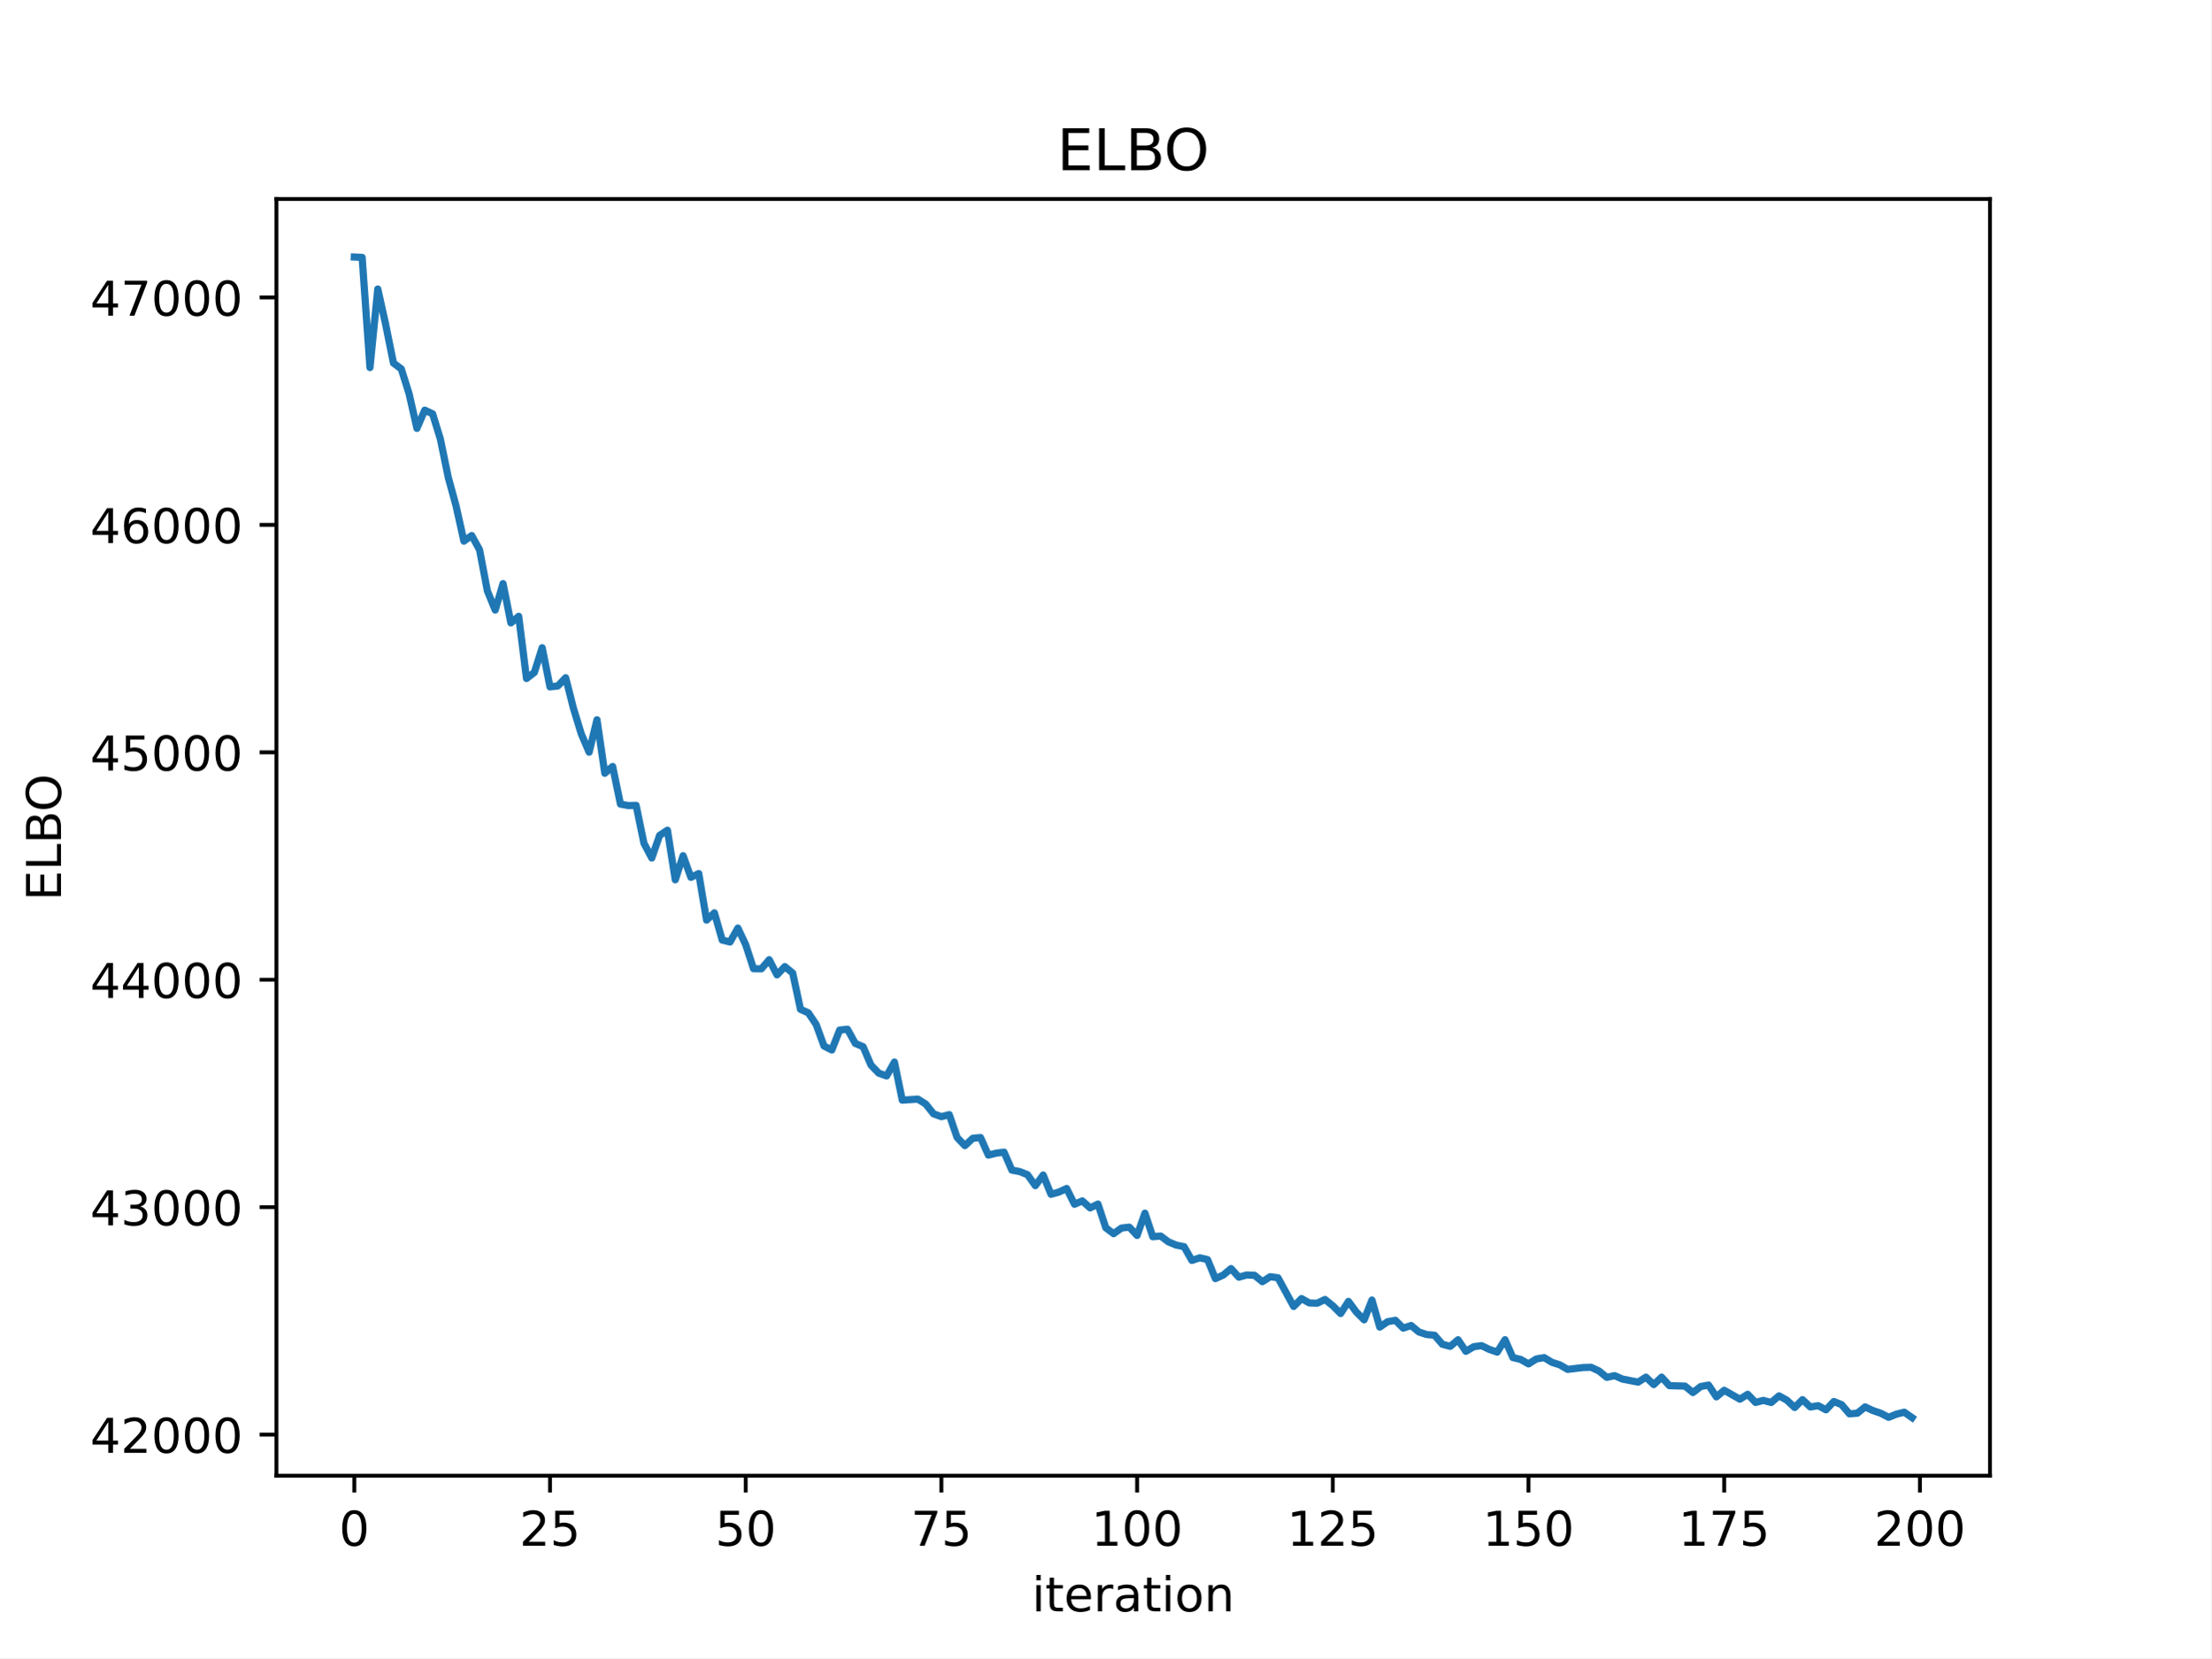
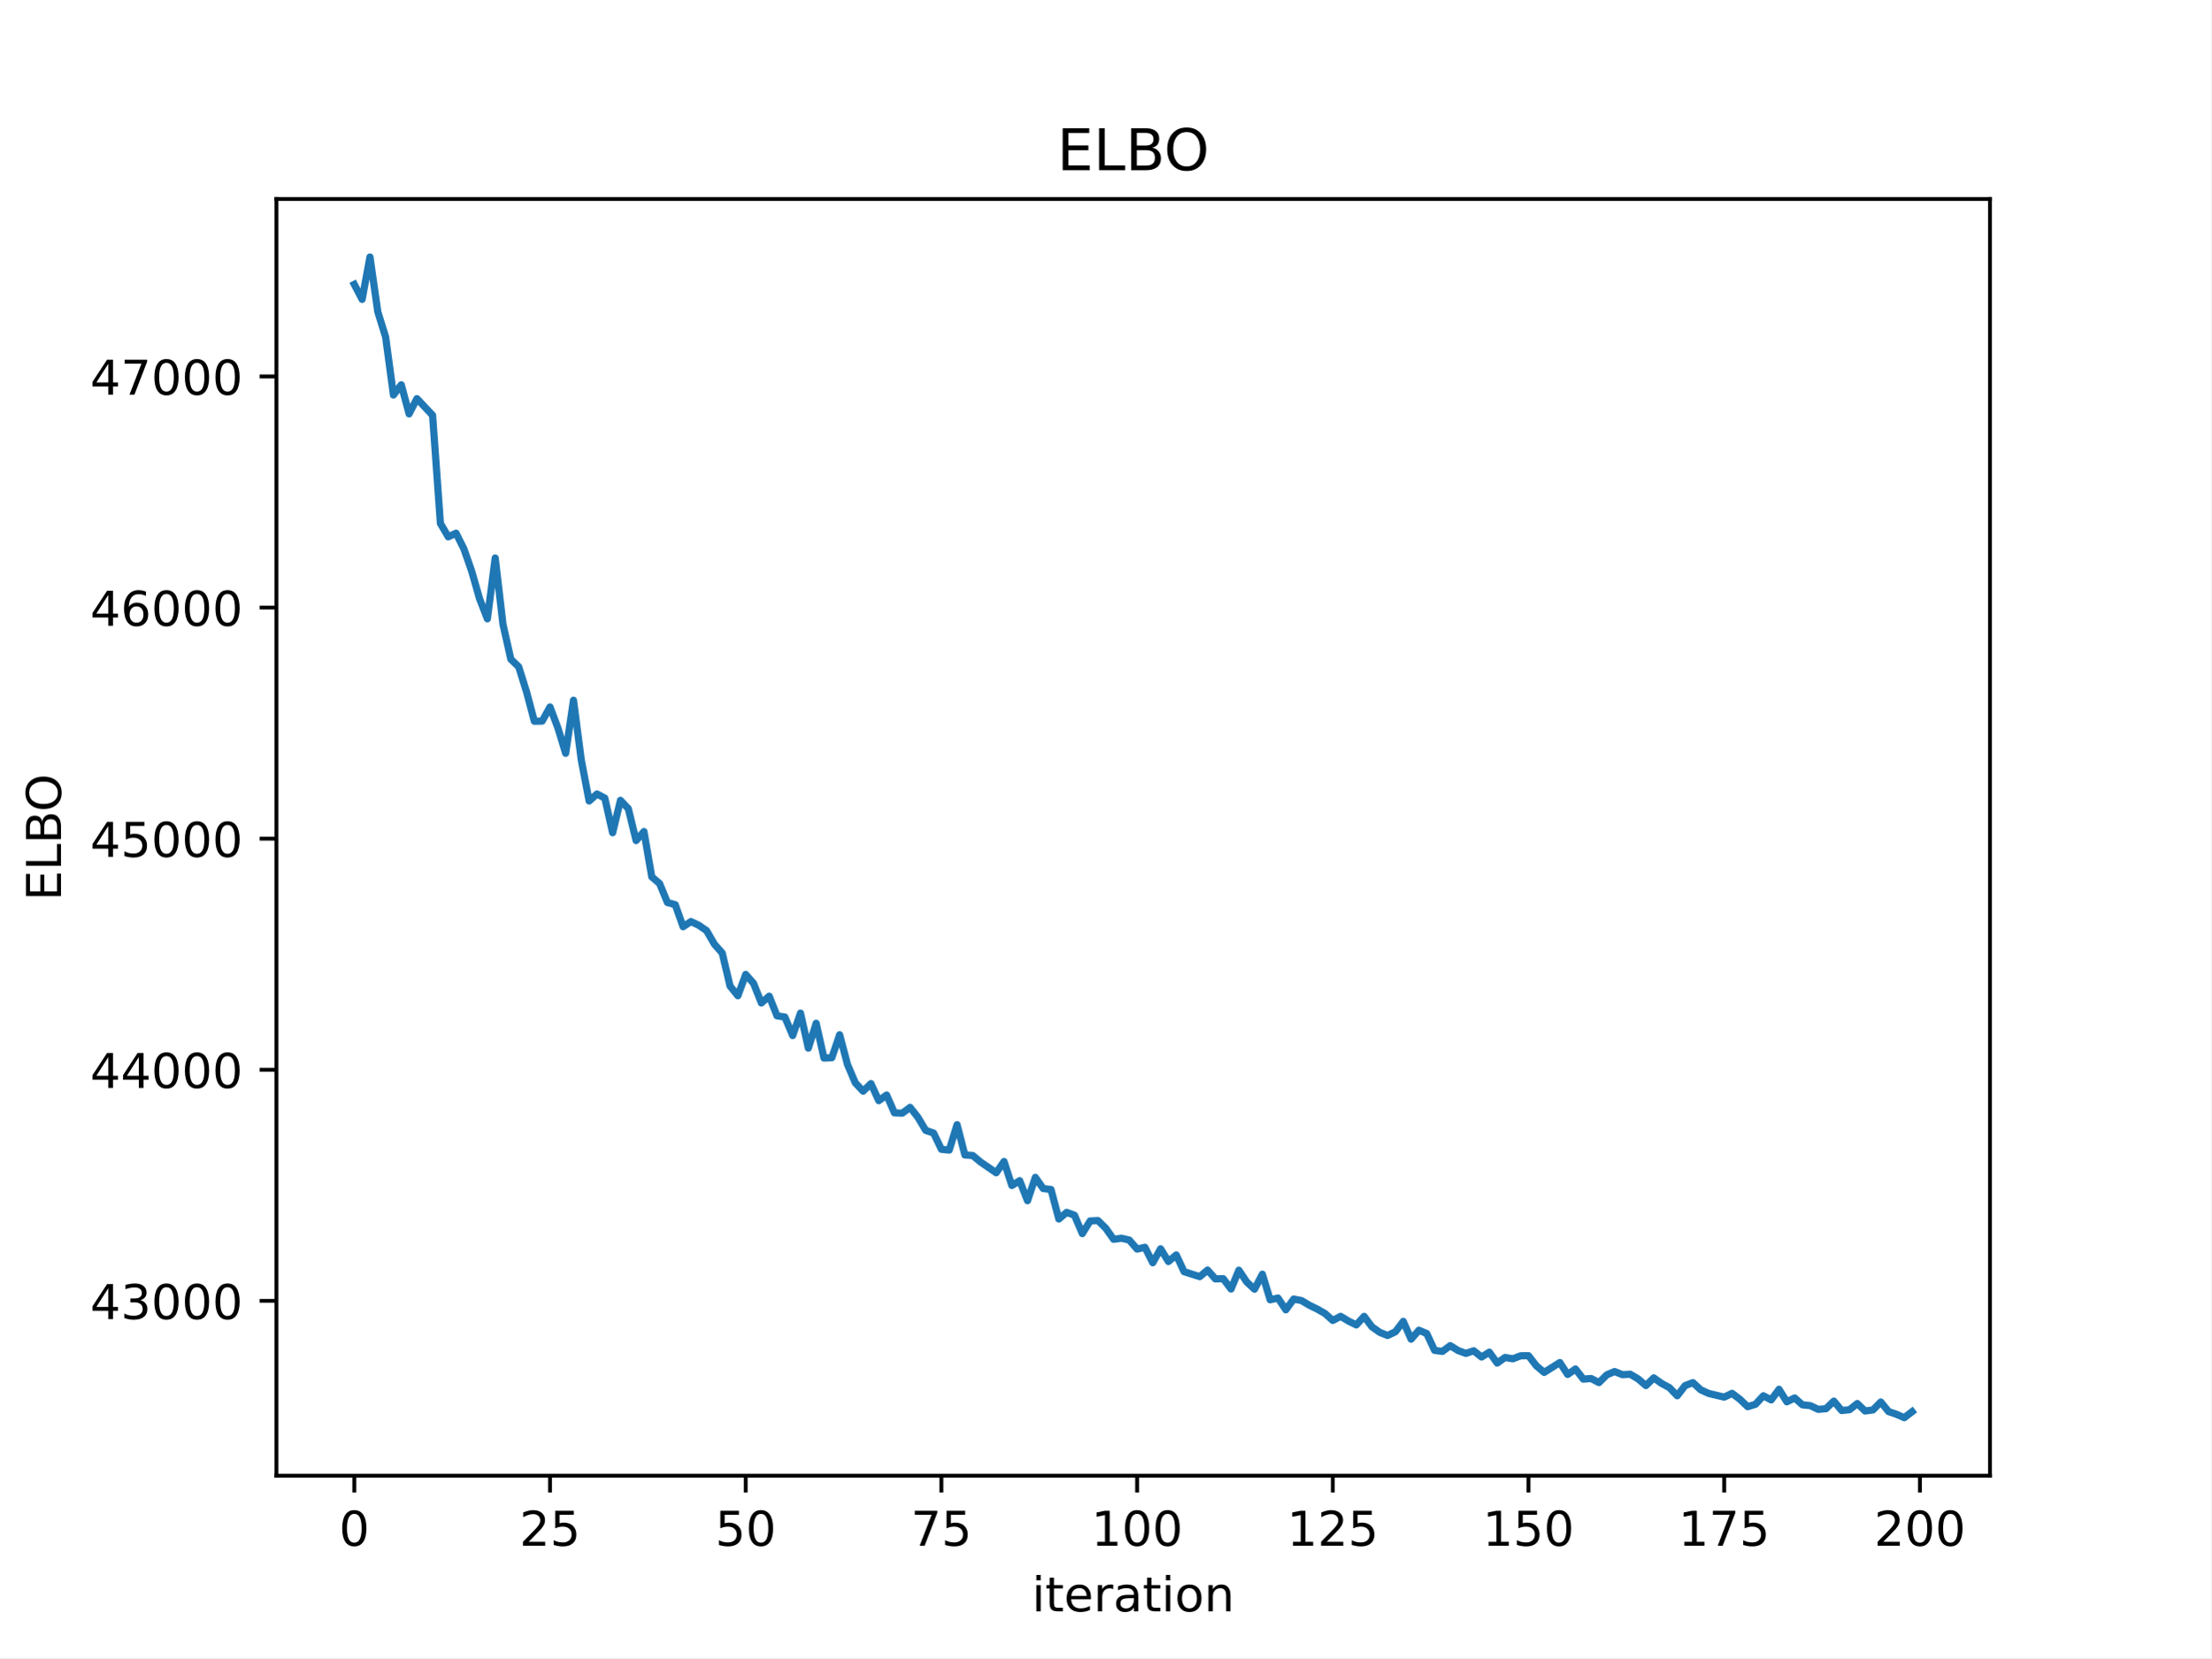
<svg xmlns="http://www.w3.org/2000/svg" xmlns:xlink="http://www.w3.org/1999/xlink" width="460.8pt" height="345.6pt" viewBox="0 0 460.8 345.6" version="1.1">
  <defs>
    <style type="text/css">*{stroke-linejoin: round; stroke-linecap: butt}</style>
  </defs>
  <g id="figure_1">
    <g id="patch_1">
      <path d="M 0 345.6  L 460.8 345.6  L 460.8 0  L 0 0  z " style="fill: #ffffff" />
    </g>
    <g id="axes_1">
      <g id="patch_2">
        <path d="M 57.6 307.584  L 414.72 307.584  L 414.72 41.472  L 57.6 41.472  z " style="fill: #ffffff" />
      </g>
      <g id="matplotlib.axis_1">
        <g id="xtick_1">
          <g id="line2d_1">
            <defs>
-               <path id="m6816fa2b62" d="M 0 0  L 0 3.5  " style="stroke: #000000; stroke-width: 0.8" />
+               <path id="m49bf01a2d7" d="M 0 0  L 0 3.5  " style="stroke: #000000; stroke-width: 0.8" />
            </defs>
            <g>
-               <use xlink:href="#m6816fa2b62" x="73.833" y="307.584" style="stroke: #000000; stroke-width: 0.8" />
+               <use xlink:href="#m49bf01a2d7" x="73.833" y="307.584" style="stroke: #000000; stroke-width: 0.8" />
            </g>
          </g>
          <g id="text_1">
            <g transform="translate(70.65148 322.1824) scale(0.1 -0.1)">
              <defs>
                <path id="DejaVuSans-30" d="M 2034 4250  Q 1547 4250 1301 3770  Q 1056 3291 1056 2328  Q 1056 1369 1301 889  Q 1547 409 2034 409  Q 2525 409 2770 889  Q 3016 1369 3016 2328  Q 3016 3291 2770 3770  Q 2525 4250 2034 4250  z M 2034 4750  Q 2819 4750 3233 4129  Q 3647 3509 3647 2328  Q 3647 1150 3233 529  Q 2819 -91 2034 -91  Q 1250 -91 836 529  Q 422 1150 422 2328  Q 422 3509 836 4129  Q 1250 4750 2034 4750  z " transform="scale(0.015625)" />
              </defs>
              <use xlink:href="#DejaVuSans-30" />
            </g>
          </g>
        </g>
        <g id="xtick_2">
          <g id="line2d_2">
            <g>
-               <use xlink:href="#m6816fa2b62" x="114.618" y="307.584" style="stroke: #000000; stroke-width: 0.8" />
+               <use xlink:href="#m49bf01a2d7" x="114.618" y="307.584" style="stroke: #000000; stroke-width: 0.8" />
            </g>
          </g>
          <g id="text_2">
            <g transform="translate(108.256 322.1824) scale(0.1 -0.1)">
              <defs>
                <path id="DejaVuSans-32" d="M 1228 531  L 3431 531  L 3431 0  L 469 0  L 469 531  Q 828 903 1448 1529  Q 2069 2156 2228 2338  Q 2531 2678 2651 2914  Q 2772 3150 2772 3378  Q 2772 3750 2511 3984  Q 2250 4219 1831 4219  Q 1534 4219 1204 4116  Q 875 4013 500 3803  L 500 4441  Q 881 4594 1212 4672  Q 1544 4750 1819 4750  Q 2544 4750 2975 4387  Q 3406 4025 3406 3419  Q 3406 3131 3298 2873  Q 3191 2616 2906 2266  Q 2828 2175 2409 1742  Q 1991 1309 1228 531  z " transform="scale(0.015625)" />
                <path id="DejaVuSans-35" d="M 691 4666  L 3169 4666  L 3169 4134  L 1269 4134  L 1269 2991  Q 1406 3038 1543 3061  Q 1681 3084 1819 3084  Q 2600 3084 3056 2656  Q 3513 2228 3513 1497  Q 3513 744 3044 326  Q 2575 -91 1722 -91  Q 1428 -91 1123 -41  Q 819 9 494 109  L 494 744  Q 775 591 1075 516  Q 1375 441 1709 441  Q 2250 441 2565 725  Q 2881 1009 2881 1497  Q 2881 1984 2565 2268  Q 2250 2553 1709 2553  Q 1456 2553 1204 2497  Q 953 2441 691 2322  L 691 4666  z " transform="scale(0.015625)" />
              </defs>
              <use xlink:href="#DejaVuSans-32" />
              <use xlink:href="#DejaVuSans-35" transform="translate(63.62305 0)" />
            </g>
          </g>
        </g>
        <g id="xtick_3">
          <g id="line2d_3">
            <g>
-               <use xlink:href="#m6816fa2b62" x="155.404" y="307.584" style="stroke: #000000; stroke-width: 0.8" />
+               <use xlink:href="#m49bf01a2d7" x="155.404" y="307.584" style="stroke: #000000; stroke-width: 0.8" />
            </g>
          </g>
          <g id="text_3">
            <g transform="translate(149.0417 322.1824) scale(0.1 -0.1)">
              <use xlink:href="#DejaVuSans-35" />
              <use xlink:href="#DejaVuSans-30" transform="translate(63.62305 0)" />
            </g>
          </g>
        </g>
        <g id="xtick_4">
          <g id="line2d_4">
            <g>
-               <use xlink:href="#m6816fa2b62" x="196.19" y="307.584" style="stroke: #000000; stroke-width: 0.8" />
+               <use xlink:href="#m49bf01a2d7" x="196.19" y="307.584" style="stroke: #000000; stroke-width: 0.8" />
            </g>
          </g>
          <g id="text_4">
            <g transform="translate(189.8275 322.1824) scale(0.1 -0.1)">
              <defs>
                <path id="DejaVuSans-37" d="M 525 4666  L 3525 4666  L 3525 4397  L 1831 0  L 1172 0  L 2766 4134  L 525 4134  L 525 4666  z " transform="scale(0.015625)" />
              </defs>
              <use xlink:href="#DejaVuSans-37" />
              <use xlink:href="#DejaVuSans-35" transform="translate(63.62305 0)" />
            </g>
          </g>
        </g>
        <g id="xtick_5">
          <g id="line2d_5">
            <g>
-               <use xlink:href="#m6816fa2b62" x="236.976" y="307.584" style="stroke: #000000; stroke-width: 0.8" />
+               <use xlink:href="#m49bf01a2d7" x="236.976" y="307.584" style="stroke: #000000; stroke-width: 0.8" />
            </g>
          </g>
          <g id="text_5">
            <g transform="translate(227.432 322.1824) scale(0.1 -0.1)">
              <defs>
                <path id="DejaVuSans-31" d="M 794 531  L 1825 531  L 1825 4091  L 703 3866  L 703 4441  L 1819 4666  L 2450 4666  L 2450 531  L 3481 531  L 3481 0  L 794 0  L 794 531  z " transform="scale(0.015625)" />
              </defs>
              <use xlink:href="#DejaVuSans-31" />
              <use xlink:href="#DejaVuSans-30" transform="translate(63.62305 0)" />
              <use xlink:href="#DejaVuSans-30" transform="translate(127.2461 0)" />
            </g>
          </g>
        </g>
        <g id="xtick_6">
          <g id="line2d_6">
            <g>
-               <use xlink:href="#m6816fa2b62" x="277.761" y="307.584" style="stroke: #000000; stroke-width: 0.8" />
+               <use xlink:href="#m49bf01a2d7" x="277.761" y="307.584" style="stroke: #000000; stroke-width: 0.8" />
            </g>
          </g>
          <g id="text_6">
            <g transform="translate(268.2177 322.1824) scale(0.1 -0.1)">
              <use xlink:href="#DejaVuSans-31" />
              <use xlink:href="#DejaVuSans-32" transform="translate(63.62305 0)" />
              <use xlink:href="#DejaVuSans-35" transform="translate(127.2461 0)" />
            </g>
          </g>
        </g>
        <g id="xtick_7">
          <g id="line2d_7">
            <g>
-               <use xlink:href="#m6816fa2b62" x="318.547" y="307.584" style="stroke: #000000; stroke-width: 0.8" />
+               <use xlink:href="#m49bf01a2d7" x="318.547" y="307.584" style="stroke: #000000; stroke-width: 0.8" />
            </g>
          </g>
          <g id="text_7">
            <g transform="translate(309.0035 322.1824) scale(0.1 -0.1)">
              <use xlink:href="#DejaVuSans-31" />
              <use xlink:href="#DejaVuSans-35" transform="translate(63.62305 0)" />
              <use xlink:href="#DejaVuSans-30" transform="translate(127.2461 0)" />
            </g>
          </g>
        </g>
        <g id="xtick_8">
          <g id="line2d_8">
            <g>
-               <use xlink:href="#m6816fa2b62" x="359.333" y="307.584" style="stroke: #000000; stroke-width: 0.8" />
+               <use xlink:href="#m49bf01a2d7" x="359.333" y="307.584" style="stroke: #000000; stroke-width: 0.8" />
            </g>
          </g>
          <g id="text_8">
            <g transform="translate(349.7892 322.1824) scale(0.1 -0.1)">
              <use xlink:href="#DejaVuSans-31" />
              <use xlink:href="#DejaVuSans-37" transform="translate(63.62305 0)" />
              <use xlink:href="#DejaVuSans-35" transform="translate(127.2461 0)" />
            </g>
          </g>
        </g>
        <g id="xtick_9">
          <g id="line2d_9">
            <g>
-               <use xlink:href="#m6816fa2b62" x="400.119" y="307.584" style="stroke: #000000; stroke-width: 0.8" />
+               <use xlink:href="#m49bf01a2d7" x="400.119" y="307.584" style="stroke: #000000; stroke-width: 0.8" />
            </g>
          </g>
          <g id="text_9">
            <g transform="translate(390.575 322.1824) scale(0.1 -0.1)">
              <use xlink:href="#DejaVuSans-32" />
              <use xlink:href="#DejaVuSans-30" transform="translate(63.62305 0)" />
              <use xlink:href="#DejaVuSans-30" transform="translate(127.2461 0)" />
            </g>
          </g>
        </g>
        <g id="text_10">
          <g transform="translate(215.0373 335.8606) scale(0.1 -0.1)">
            <defs>
              <path id="DejaVuSans-69" d="M 603 3500  L 1178 3500  L 1178 0  L 603 0  L 603 3500  z M 603 4863  L 1178 4863  L 1178 4134  L 603 4134  L 603 4863  z " transform="scale(0.015625)" />
              <path id="DejaVuSans-74" d="M 1172 4494  L 1172 3500  L 2356 3500  L 2356 3053  L 1172 3053  L 1172 1153  Q 1172 725 1289 603  Q 1406 481 1766 481  L 2356 481  L 2356 0  L 1766 0  Q 1100 0 847 248  Q 594 497 594 1153  L 594 3053  L 172 3053  L 172 3500  L 594 3500  L 594 4494  L 1172 4494  z " transform="scale(0.015625)" />
              <path id="DejaVuSans-65" d="M 3597 1894  L 3597 1613  L 953 1613  Q 991 1019 1311 708  Q 1631 397 2203 397  Q 2534 397 2845 478  Q 3156 559 3463 722  L 3463 178  Q 3153 47 2828 -22  Q 2503 -91 2169 -91  Q 1331 -91 842 396  Q 353 884 353 1716  Q 353 2575 817 3079  Q 1281 3584 2069 3584  Q 2775 3584 3186 3129  Q 3597 2675 3597 1894  z M 3022 2063  Q 3016 2534 2758 2815  Q 2500 3097 2075 3097  Q 1594 3097 1305 2825  Q 1016 2553 972 2059  L 3022 2063  z " transform="scale(0.015625)" />
              <path id="DejaVuSans-72" d="M 2631 2963  Q 2534 3019 2420 3045  Q 2306 3072 2169 3072  Q 1681 3072 1420 2755  Q 1159 2438 1159 1844  L 1159 0  L 581 0  L 581 3500  L 1159 3500  L 1159 2956  Q 1341 3275 1631 3429  Q 1922 3584 2338 3584  Q 2397 3584 2469 3576  Q 2541 3569 2628 3553  L 2631 2963  z " transform="scale(0.015625)" />
              <path id="DejaVuSans-61" d="M 2194 1759  Q 1497 1759 1228 1600  Q 959 1441 959 1056  Q 959 750 1161 570  Q 1363 391 1709 391  Q 2188 391 2477 730  Q 2766 1069 2766 1631  L 2766 1759  L 2194 1759  z M 3341 1997  L 3341 0  L 2766 0  L 2766 531  Q 2569 213 2275 61  Q 1981 -91 1556 -91  Q 1019 -91 701 211  Q 384 513 384 1019  Q 384 1609 779 1909  Q 1175 2209 1959 2209  L 2766 2209  L 2766 2266  Q 2766 2663 2505 2880  Q 2244 3097 1772 3097  Q 1472 3097 1187 3025  Q 903 2953 641 2809  L 641 3341  Q 956 3463 1253 3523  Q 1550 3584 1831 3584  Q 2591 3584 2966 3190  Q 3341 2797 3341 1997  z " transform="scale(0.015625)" />
              <path id="DejaVuSans-6f" d="M 1959 3097  Q 1497 3097 1228 2736  Q 959 2375 959 1747  Q 959 1119 1226 758  Q 1494 397 1959 397  Q 2419 397 2687 759  Q 2956 1122 2956 1747  Q 2956 2369 2687 2733  Q 2419 3097 1959 3097  z M 1959 3584  Q 2709 3584 3137 3096  Q 3566 2609 3566 1747  Q 3566 888 3137 398  Q 2709 -91 1959 -91  Q 1206 -91 779 398  Q 353 888 353 1747  Q 353 2609 779 3096  Q 1206 3584 1959 3584  z " transform="scale(0.015625)" />
              <path id="DejaVuSans-6e" d="M 3513 2113  L 3513 0  L 2938 0  L 2938 2094  Q 2938 2591 2744 2837  Q 2550 3084 2163 3084  Q 1697 3084 1428 2787  Q 1159 2491 1159 1978  L 1159 0  L 581 0  L 581 3500  L 1159 3500  L 1159 2956  Q 1366 3272 1645 3428  Q 1925 3584 2291 3584  Q 2894 3584 3203 3211  Q 3513 2838 3513 2113  z " transform="scale(0.015625)" />
            </defs>
            <use xlink:href="#DejaVuSans-69" />
            <use xlink:href="#DejaVuSans-74" transform="translate(27.7832 0)" />
            <use xlink:href="#DejaVuSans-65" transform="translate(66.99219 0)" />
            <use xlink:href="#DejaVuSans-72" transform="translate(128.5156 0)" />
            <use xlink:href="#DejaVuSans-61" transform="translate(169.6289 0)" />
            <use xlink:href="#DejaVuSans-74" transform="translate(230.9082 0)" />
            <use xlink:href="#DejaVuSans-69" transform="translate(270.1172 0)" />
            <use xlink:href="#DejaVuSans-6f" transform="translate(297.9004 0)" />
            <use xlink:href="#DejaVuSans-6e" transform="translate(359.082 0)" />
          </g>
        </g>
      </g>
      <g id="matplotlib.axis_2">
        <g id="ytick_1">
          <g id="line2d_10">
            <defs>
-               <path id="mb16b2aeb9f" d="M 0 0  L -3.5 0  " style="stroke: #000000; stroke-width: 0.8" />
+               <path id="m667ee20d39" d="M 0 0  L -3.5 0  " style="stroke: #000000; stroke-width: 0.8" />
            </defs>
            <g>
-               <use xlink:href="#mb16b2aeb9f" x="57.6" y="299.018" style="stroke: #000000; stroke-width: 0.8" />
+               <use xlink:href="#m667ee20d39" x="57.6" y="271.141" style="stroke: #000000; stroke-width: 0.8" />
            </g>
          </g>
          <g id="text_11">
-             <g transform="translate(18.7875 302.8172) scale(0.1 -0.1)">
+             <g transform="translate(18.7875 274.9406) scale(0.1 -0.1)">
              <defs>
                <path id="DejaVuSans-34" d="M 2419 4116  L 825 1625  L 2419 1625  L 2419 4116  z M 2253 4666  L 3047 4666  L 3047 1625  L 3713 1625  L 3713 1100  L 3047 1100  L 3047 0  L 2419 0  L 2419 1100  L 313 1100  L 313 1709  L 2253 4666  z " transform="scale(0.015625)" />
-               </defs>
-               <use xlink:href="#DejaVuSans-34" />
-               <use xlink:href="#DejaVuSans-32" transform="translate(63.62305 0)" />
+                 <path id="DejaVuSans-33" d="M 2597 2516  Q 3050 2419 3304 2112  Q 3559 1806 3559 1356  Q 3559 666 3084 287  Q 2609 -91 1734 -91  Q 1441 -91 1130 -33  Q 819 25 488 141  L 488 750  Q 750 597 1062 519  Q 1375 441 1716 441  Q 2309 441 2620 675  Q 2931 909 2931 1356  Q 2931 1769 2642 2001  Q 2353 2234 1838 2234  L 1294 2234  L 1294 2753  L 1863 2753  Q 2328 2753 2575 2939  Q 2822 3125 2822 3475  Q 2822 3834 2567 4026  Q 2313 4219 1838 4219  Q 1578 4219 1281 4162  Q 984 4106 628 3988  L 628 4550  Q 988 4650 1302 4700  Q 1616 4750 1894 4750  Q 2613 4750 3031 4423  Q 3450 4097 3450 3541  Q 3450 3153 3228 2886  Q 3006 2619 2597 2516  z " transform="scale(0.015625)" />
+               </defs>
+               <use xlink:href="#DejaVuSans-34" />
+               <use xlink:href="#DejaVuSans-33" transform="translate(63.62305 0)" />
              <use xlink:href="#DejaVuSans-30" transform="translate(127.2461 0)" />
              <use xlink:href="#DejaVuSans-30" transform="translate(190.8691 0)" />
              <use xlink:href="#DejaVuSans-30" transform="translate(254.4922 0)" />
            </g>
          </g>
        </g>
        <g id="ytick_2">
          <g id="line2d_11">
            <g>
-               <use xlink:href="#mb16b2aeb9f" x="57.6" y="251.613" style="stroke: #000000; stroke-width: 0.8" />
+               <use xlink:href="#m667ee20d39" x="57.6" y="222.971" style="stroke: #000000; stroke-width: 0.8" />
            </g>
          </g>
          <g id="text_12">
-             <g transform="translate(18.7875 255.412) scale(0.1 -0.1)">
-               <defs>
-                 <path id="DejaVuSans-33" d="M 2597 2516  Q 3050 2419 3304 2112  Q 3559 1806 3559 1356  Q 3559 666 3084 287  Q 2609 -91 1734 -91  Q 1441 -91 1130 -33  Q 819 25 488 141  L 488 750  Q 750 597 1062 519  Q 1375 441 1716 441  Q 2309 441 2620 675  Q 2931 909 2931 1356  Q 2931 1769 2642 2001  Q 2353 2234 1838 2234  L 1294 2234  L 1294 2753  L 1863 2753  Q 2328 2753 2575 2939  Q 2822 3125 2822 3475  Q 2822 3834 2567 4026  Q 2313 4219 1838 4219  Q 1578 4219 1281 4162  Q 984 4106 628 3988  L 628 4550  Q 988 4650 1302 4700  Q 1616 4750 1894 4750  Q 2613 4750 3031 4423  Q 3450 4097 3450 3541  Q 3450 3153 3228 2886  Q 3006 2619 2597 2516  z " transform="scale(0.015625)" />
-               </defs>
-               <use xlink:href="#DejaVuSans-34" />
-               <use xlink:href="#DejaVuSans-33" transform="translate(63.62305 0)" />
+             <g transform="translate(18.7875 226.7697) scale(0.1 -0.1)">
+               <use xlink:href="#DejaVuSans-34" />
+               <use xlink:href="#DejaVuSans-34" transform="translate(63.62305 0)" />
              <use xlink:href="#DejaVuSans-30" transform="translate(127.2461 0)" />
              <use xlink:href="#DejaVuSans-30" transform="translate(190.8691 0)" />
              <use xlink:href="#DejaVuSans-30" transform="translate(254.4922 0)" />
            </g>
          </g>
        </g>
        <g id="ytick_3">
          <g id="line2d_12">
            <g>
-               <use xlink:href="#mb16b2aeb9f" x="57.6" y="204.208" style="stroke: #000000; stroke-width: 0.8" />
+               <use xlink:href="#m667ee20d39" x="57.6" y="174.8" style="stroke: #000000; stroke-width: 0.8" />
            </g>
          </g>
          <g id="text_13">
-             <g transform="translate(18.7875 208.0069) scale(0.1 -0.1)">
-               <use xlink:href="#DejaVuSans-34" />
-               <use xlink:href="#DejaVuSans-34" transform="translate(63.62305 0)" />
+             <g transform="translate(18.7875 178.5988) scale(0.1 -0.1)">
+               <use xlink:href="#DejaVuSans-34" />
+               <use xlink:href="#DejaVuSans-35" transform="translate(63.62305 0)" />
              <use xlink:href="#DejaVuSans-30" transform="translate(127.2461 0)" />
              <use xlink:href="#DejaVuSans-30" transform="translate(190.8691 0)" />
              <use xlink:href="#DejaVuSans-30" transform="translate(254.4922 0)" />
            </g>
          </g>
        </g>
        <g id="ytick_4">
          <g id="line2d_13">
            <g>
-               <use xlink:href="#mb16b2aeb9f" x="57.6" y="156.802" style="stroke: #000000; stroke-width: 0.8" />
+               <use xlink:href="#m667ee20d39" x="57.6" y="126.629" style="stroke: #000000; stroke-width: 0.8" />
            </g>
          </g>
          <g id="text_14">
-             <g transform="translate(18.7875 160.6017) scale(0.1 -0.1)">
-               <use xlink:href="#DejaVuSans-34" />
-               <use xlink:href="#DejaVuSans-35" transform="translate(63.62305 0)" />
+             <g transform="translate(18.7875 130.428) scale(0.1 -0.1)">
+               <defs>
+                 <path id="DejaVuSans-36" d="M 2113 2584  Q 1688 2584 1439 2293  Q 1191 2003 1191 1497  Q 1191 994 1439 701  Q 1688 409 2113 409  Q 2538 409 2786 701  Q 3034 994 3034 1497  Q 3034 2003 2786 2293  Q 2538 2584 2113 2584  z M 3366 4563  L 3366 3988  Q 3128 4100 2886 4159  Q 2644 4219 2406 4219  Q 1781 4219 1451 3797  Q 1122 3375 1075 2522  Q 1259 2794 1537 2939  Q 1816 3084 2150 3084  Q 2853 3084 3261 2657  Q 3669 2231 3669 1497  Q 3669 778 3244 343  Q 2819 -91 2113 -91  Q 1303 -91 875 529  Q 447 1150 447 2328  Q 447 3434 972 4092  Q 1497 4750 2381 4750  Q 2619 4750 2861 4703  Q 3103 4656 3366 4563  z " transform="scale(0.015625)" />
+               </defs>
+               <use xlink:href="#DejaVuSans-34" />
+               <use xlink:href="#DejaVuSans-36" transform="translate(63.62305 0)" />
              <use xlink:href="#DejaVuSans-30" transform="translate(127.2461 0)" />
              <use xlink:href="#DejaVuSans-30" transform="translate(190.8691 0)" />
              <use xlink:href="#DejaVuSans-30" transform="translate(254.4922 0)" />
            </g>
          </g>
        </g>
        <g id="ytick_5">
          <g id="line2d_14">
            <g>
-               <use xlink:href="#mb16b2aeb9f" x="57.6" y="109.397" style="stroke: #000000; stroke-width: 0.8" />
+               <use xlink:href="#m667ee20d39" x="57.6" y="78.458" style="stroke: #000000; stroke-width: 0.8" />
            </g>
          </g>
          <g id="text_15">
-             <g transform="translate(18.7875 113.1965) scale(0.1 -0.1)">
-               <defs>
-                 <path id="DejaVuSans-36" d="M 2113 2584  Q 1688 2584 1439 2293  Q 1191 2003 1191 1497  Q 1191 994 1439 701  Q 1688 409 2113 409  Q 2538 409 2786 701  Q 3034 994 3034 1497  Q 3034 2003 2786 2293  Q 2538 2584 2113 2584  z M 3366 4563  L 3366 3988  Q 3128 4100 2886 4159  Q 2644 4219 2406 4219  Q 1781 4219 1451 3797  Q 1122 3375 1075 2522  Q 1259 2794 1537 2939  Q 1816 3084 2150 3084  Q 2853 3084 3261 2657  Q 3669 2231 3669 1497  Q 3669 778 3244 343  Q 2819 -91 2113 -91  Q 1303 -91 875 529  Q 447 1150 447 2328  Q 447 3434 972 4092  Q 1497 4750 2381 4750  Q 2619 4750 2861 4703  Q 3103 4656 3366 4563  z " transform="scale(0.015625)" />
-               </defs>
-               <use xlink:href="#DejaVuSans-34" />
-               <use xlink:href="#DejaVuSans-36" transform="translate(63.62305 0)" />
-               <use xlink:href="#DejaVuSans-30" transform="translate(127.2461 0)" />
-               <use xlink:href="#DejaVuSans-30" transform="translate(190.8691 0)" />
-               <use xlink:href="#DejaVuSans-30" transform="translate(254.4922 0)" />
-             </g>
-           </g>
-         </g>
-         <g id="ytick_6">
-           <g id="line2d_15">
-             <g>
-               <use xlink:href="#mb16b2aeb9f" x="57.6" y="61.992" style="stroke: #000000; stroke-width: 0.8" />
-             </g>
-           </g>
-           <g id="text_16">
-             <g transform="translate(18.7875 65.79127) scale(0.1 -0.1)">
+             <g transform="translate(18.7875 82.25708) scale(0.1 -0.1)">
              <use xlink:href="#DejaVuSans-34" />
              <use xlink:href="#DejaVuSans-37" transform="translate(63.62305 0)" />
              <use xlink:href="#DejaVuSans-30" transform="translate(127.2461 0)" />
              <use xlink:href="#DejaVuSans-30" transform="translate(190.8691 0)" />
              <use xlink:href="#DejaVuSans-30" transform="translate(254.4922 0)" />
            </g>
          </g>
        </g>
-         <g id="text_17">
+         <g id="text_16">
          <g transform="translate(12.70781 187.7522) rotate(-90) scale(0.1 -0.1)">
            <defs>
              <path id="DejaVuSans-45" d="M 628 4666  L 3578 4666  L 3578 4134  L 1259 4134  L 1259 2753  L 3481 2753  L 3481 2222  L 1259 2222  L 1259 531  L 3634 531  L 3634 0  L 628 0  L 628 4666  z " transform="scale(0.015625)" />
              <path id="DejaVuSans-4c" d="M 628 4666  L 1259 4666  L 1259 531  L 3531 531  L 3531 0  L 628 0  L 628 4666  z " transform="scale(0.015625)" />
              <path id="DejaVuSans-42" d="M 1259 2228  L 1259 519  L 2272 519  Q 2781 519 3026 730  Q 3272 941 3272 1375  Q 3272 1813 3026 2020  Q 2781 2228 2272 2228  L 1259 2228  z M 1259 4147  L 1259 2741  L 2194 2741  Q 2656 2741 2882 2914  Q 3109 3088 3109 3444  Q 3109 3797 2882 3972  Q 2656 4147 2194 4147  L 1259 4147  z M 628 4666  L 2241 4666  Q 2963 4666 3353 4366  Q 3744 4066 3744 3513  Q 3744 3084 3544 2831  Q 3344 2578 2956 2516  Q 3422 2416 3680 2098  Q 3938 1781 3938 1306  Q 3938 681 3513 340  Q 3088 0 2303 0  L 628 0  L 628 4666  z " transform="scale(0.015625)" />
              <path id="DejaVuSans-4f" d="M 2522 4238  Q 1834 4238 1429 3725  Q 1025 3213 1025 2328  Q 1025 1447 1429 934  Q 1834 422 2522 422  Q 3209 422 3611 934  Q 4013 1447 4013 2328  Q 4013 3213 3611 3725  Q 3209 4238 2522 4238  z M 2522 4750  Q 3503 4750 4090 4092  Q 4678 3434 4678 2328  Q 4678 1225 4090 567  Q 3503 -91 2522 -91  Q 1538 -91 948 565  Q 359 1222 359 2328  Q 359 3434 948 4092  Q 1538 4750 2522 4750  z " transform="scale(0.015625)" />
            </defs>
            <use xlink:href="#DejaVuSans-45" />
            <use xlink:href="#DejaVuSans-4c" transform="translate(63.18359 0)" />
            <use xlink:href="#DejaVuSans-42" transform="translate(118.8965 0)" />
            <use xlink:href="#DejaVuSans-4f" transform="translate(185.75 0)" />
          </g>
        </g>
      </g>
-       <g id="line2d_16">
-         <path d="M 73.833 53.568  L 75.464 53.643  L 77.096 76.605  L 78.727 60.239  L 80.358 67.576  L 81.99 75.663  L 83.621 76.883  L 85.253 82.087  L 86.884 89.278  L 88.516 85.487  L 90.147 86.241  L 91.778 91.545  L 93.41 99.497  L 95.041 105.454  L 96.673 112.782  L 98.304 111.622  L 99.936 114.596  L 101.567 123.169  L 103.198 127.153  L 104.83 121.641  L 106.461 129.827  L 108.093 128.462  L 109.724 141.422  L 111.356 140.154  L 112.987 135.008  L 114.618 143.17  L 116.25 142.976  L 117.881 141.26  L 119.513 147.67  L 121.144 152.993  L 122.776 156.774  L 124.407 150.021  L 126.038 161.168  L 127.67 159.752  L 129.301 167.603  L 130.933 167.901  L 132.564 167.863  L 134.196 175.764  L 135.827 178.836  L 137.458 174.122  L 139.09 173.042  L 140.721 183.377  L 142.353 178.357  L 143.984 182.865  L 145.616 182.074  L 147.247 191.78  L 148.879 190.265  L 150.51 195.943  L 152.141 196.338  L 153.773 193.439  L 155.404 196.914  L 157.036 201.91  L 158.667 201.937  L 160.299 200.035  L 161.93 203.189  L 163.561 201.474  L 165.193 202.812  L 166.824 210.376  L 168.456 211.106  L 170.087 213.531  L 171.719 218.023  L 173.35 218.857  L 174.981 214.701  L 176.613 214.53  L 178.244 217.482  L 179.876 218.175  L 181.507 221.991  L 183.139 223.679  L 184.77 224.263  L 186.401 221.372  L 188.033 229.306  L 191.296 229.099  L 192.927 230.124  L 194.559 232.168  L 196.19 232.752  L 197.821 232.324  L 199.453 237.074  L 201.084 238.793  L 202.716 237.261  L 204.347 237.102  L 205.979 240.764  L 207.61 240.36  L 209.241 240.147  L 210.873 243.89  L 212.504 244.196  L 214.136 244.846  L 215.767 247.13  L 217.399 244.914  L 219.03 248.93  L 220.661 248.475  L 222.293 247.724  L 223.924 251.009  L 225.556 250.306  L 227.187 251.767  L 228.819 250.964  L 230.45 255.909  L 232.081 257.139  L 233.713 255.972  L 235.344 255.776  L 236.976 257.509  L 238.607 252.86  L 240.239 257.779  L 241.87 257.628  L 243.501 258.838  L 245.133 259.527  L 246.764 259.85  L 248.396 262.714  L 250.027 262.165  L 251.659 262.547  L 253.29 266.506  L 254.921 265.769  L 256.553 264.413  L 258.184 266.209  L 259.816 265.747  L 261.447 265.819  L 263.079 267.149  L 264.71 266.107  L 266.341 266.336  L 269.604 272.311  L 271.236 270.665  L 272.867 271.578  L 274.499 271.634  L 276.13 270.85  L 277.761 272.157  L 279.393 273.786  L 281.024 271.251  L 282.656 273.461  L 284.287 275.099  L 285.919 270.976  L 287.55 276.611  L 289.181 275.483  L 290.813 275.201  L 292.444 276.831  L 294.076 276.277  L 295.707 277.632  L 297.339 278.167  L 298.97 278.31  L 300.601 280.197  L 302.233 280.626  L 303.864 279.252  L 305.496 281.662  L 307.127 280.699  L 308.759 280.475  L 310.39 281.266  L 312.021 281.827  L 313.653 279.238  L 315.284 282.959  L 316.916 283.351  L 318.547 284.283  L 320.179 283.248  L 321.81 282.973  L 323.441 283.96  L 325.073 284.48  L 326.704 285.427  L 329.967 285.038  L 331.599 284.993  L 333.23 285.756  L 334.862 287.087  L 336.493 286.727  L 338.124 287.448  L 341.387 288.083  L 343.019 287.043  L 344.65 288.593  L 346.282 287.039  L 347.913 288.818  L 351.176 288.911  L 352.807 290.255  L 354.439 288.996  L 356.07 288.69  L 357.702 291.153  L 359.333 289.782  L 362.596 291.638  L 364.227 290.617  L 365.859 292.314  L 367.49 291.889  L 369.122 292.323  L 370.753 290.941  L 372.384 291.839  L 374.016 293.367  L 375.647 291.733  L 377.279 293.259  L 378.91 292.988  L 380.542 293.852  L 382.173 292.12  L 383.804 292.779  L 385.436 294.693  L 387.067 294.562  L 388.699 293.246  L 390.33 294.01  L 391.962 294.567  L 393.593 295.411  L 395.224 294.756  L 396.856 294.346  L 398.487 295.488  L 398.487 295.488  " clip-path="url(#pfe1a241361)" style="fill: none; stroke: #1f77b4; stroke-width: 1.5; stroke-linecap: square" />
+       <g id="line2d_15">
+         <path d="M 73.833 59.274  L 75.464 62.398  L 77.096 53.568  L 78.727 64.977  L 80.358 70.237  L 81.99 82.331  L 83.621 80.199  L 85.253 86.26  L 86.884 83.084  L 90.147 86.549  L 91.778 109.087  L 93.41 111.886  L 95.041 111.133  L 96.673 114.402  L 98.304 119.069  L 99.936 124.795  L 101.567 128.979  L 103.198 116.303  L 104.83 130.203  L 106.461 137.407  L 108.093 138.977  L 109.724 144.198  L 111.356 150.33  L 112.987 150.301  L 114.618 147.351  L 116.25 151.69  L 117.881 157.011  L 119.513 145.954  L 121.144 158.464  L 122.776 166.954  L 124.407 165.494  L 126.038 166.346  L 127.67 173.568  L 129.301 166.82  L 130.933 168.541  L 132.564 175.201  L 134.196 173.32  L 135.827 182.763  L 137.458 184.156  L 139.09 188.11  L 140.721 188.566  L 142.353 193.157  L 143.984 192.088  L 145.616 192.85  L 147.247 193.977  L 148.879 196.79  L 150.51 198.648  L 152.141 205.533  L 153.773 207.545  L 155.404 203.1  L 157.036 204.962  L 158.667 209.053  L 160.299 207.63  L 161.93 211.737  L 163.561 211.982  L 165.193 215.845  L 166.824 211.161  L 168.456 218.472  L 170.087 213.286  L 171.719 220.534  L 173.35 220.465  L 174.981 215.675  L 176.613 221.864  L 178.244 225.702  L 179.876 227.439  L 181.507 225.86  L 183.139 229.42  L 184.77 228.237  L 186.401 231.956  L 188.033 232.019  L 189.664 230.817  L 191.296 232.882  L 192.927 235.619  L 194.559 236.159  L 196.19 239.552  L 197.821 239.711  L 199.453 234.416  L 201.084 240.736  L 202.716 240.841  L 204.347 242.2  L 207.61 244.443  L 209.241 242.091  L 210.873 247.104  L 212.504 246.09  L 214.136 250.27  L 215.767 245.402  L 217.399 247.726  L 219.03 247.93  L 220.661 254.081  L 222.293 252.702  L 223.924 253.299  L 225.556 257.122  L 227.187 254.486  L 228.819 254.408  L 230.45 256.011  L 232.081 258.315  L 233.713 258.094  L 235.344 258.465  L 236.976 260.349  L 238.607 259.974  L 240.239 263.201  L 241.87 260.287  L 243.501 262.949  L 245.133 261.568  L 246.764 265.056  L 250.027 266.102  L 251.659 264.721  L 253.29 266.568  L 254.921 266.515  L 256.553 268.677  L 258.184 264.747  L 259.816 267.195  L 261.447 268.713  L 263.079 265.586  L 264.71 270.922  L 266.341 270.553  L 267.973 273.011  L 269.604 270.769  L 271.236 271.079  L 272.867 272.05  L 274.499 272.85  L 276.13 273.778  L 277.761 275.231  L 279.393 274.361  L 281.024 275.351  L 282.656 276.159  L 284.287 274.369  L 285.919 276.557  L 287.55 277.701  L 289.181 278.366  L 290.813 277.579  L 292.444 275.419  L 294.076 279.128  L 295.707 277.259  L 297.339 277.956  L 298.97 281.461  L 300.601 281.68  L 302.233 280.471  L 303.864 281.493  L 305.496 282.094  L 307.127 281.543  L 308.759 282.844  L 310.39 281.839  L 312.021 284.107  L 313.653 282.941  L 315.284 283.219  L 316.916 282.587  L 318.547 282.573  L 320.179 284.678  L 321.81 286.054  L 325.073 283.991  L 326.704 286.481  L 328.336 285.344  L 329.967 287.452  L 331.599 287.327  L 333.23 288.18  L 334.862 286.56  L 336.493 285.872  L 338.124 286.532  L 339.756 286.44  L 341.387 287.402  L 343.019 288.798  L 344.65 287.191  L 346.282 288.353  L 347.913 289.231  L 349.544 290.927  L 351.176 288.807  L 352.807 288.181  L 354.439 289.684  L 356.07 290.43  L 359.333 291.209  L 360.964 290.412  L 362.596 291.653  L 364.227 293.2  L 365.859 292.689  L 367.49 290.924  L 369.122 291.787  L 370.753 289.58  L 372.384 292.183  L 374.016 291.379  L 375.647 292.821  L 377.279 292.978  L 378.91 293.754  L 380.542 293.619  L 382.173 292.038  L 383.804 293.992  L 385.436 293.832  L 387.067 292.55  L 388.699 294.1  L 390.33 293.87  L 391.962 292.219  L 393.593 294.224  L 395.224 294.78  L 396.856 295.488  L 398.487 294.238  L 398.487 294.238  " clip-path="url(#p97b9775815)" style="fill: none; stroke: #1f77b4; stroke-width: 1.5; stroke-linecap: square" />
      </g>
      <g id="patch_3">
        <path d="M 57.6 307.584  L 57.6 41.472  " style="fill: none; stroke: #000000; stroke-width: 0.8; stroke-linejoin: miter; stroke-linecap: square" />
      </g>
      <g id="patch_4">
        <path d="M 414.72 307.584  L 414.72 41.472  " style="fill: none; stroke: #000000; stroke-width: 0.8; stroke-linejoin: miter; stroke-linecap: square" />
      </g>
      <g id="patch_5">
        <path d="M 57.6 307.584  L 414.72 307.584  " style="fill: none; stroke: #000000; stroke-width: 0.8; stroke-linejoin: miter; stroke-linecap: square" />
      </g>
      <g id="patch_6">
        <path d="M 57.6 41.472  L 414.72 41.472  " style="fill: none; stroke: #000000; stroke-width: 0.8; stroke-linejoin: miter; stroke-linecap: square" />
      </g>
-       <g id="text_18">
+       <g id="text_17">
        <g transform="translate(220.2909 35.472) scale(0.12 -0.12)">
          <use xlink:href="#DejaVuSans-45" />
          <use xlink:href="#DejaVuSans-4c" transform="translate(63.18359 0)" />
          <use xlink:href="#DejaVuSans-42" transform="translate(118.8965 0)" />
          <use xlink:href="#DejaVuSans-4f" transform="translate(185.75 0)" />
        </g>
      </g>
    </g>
  </g>
  <defs>
-     <clipPath id="pfe1a241361">
+     <clipPath id="p97b9775815">
      <rect x="57.6" y="41.472" width="357.12" height="266.112" />
    </clipPath>
  </defs>
</svg>
